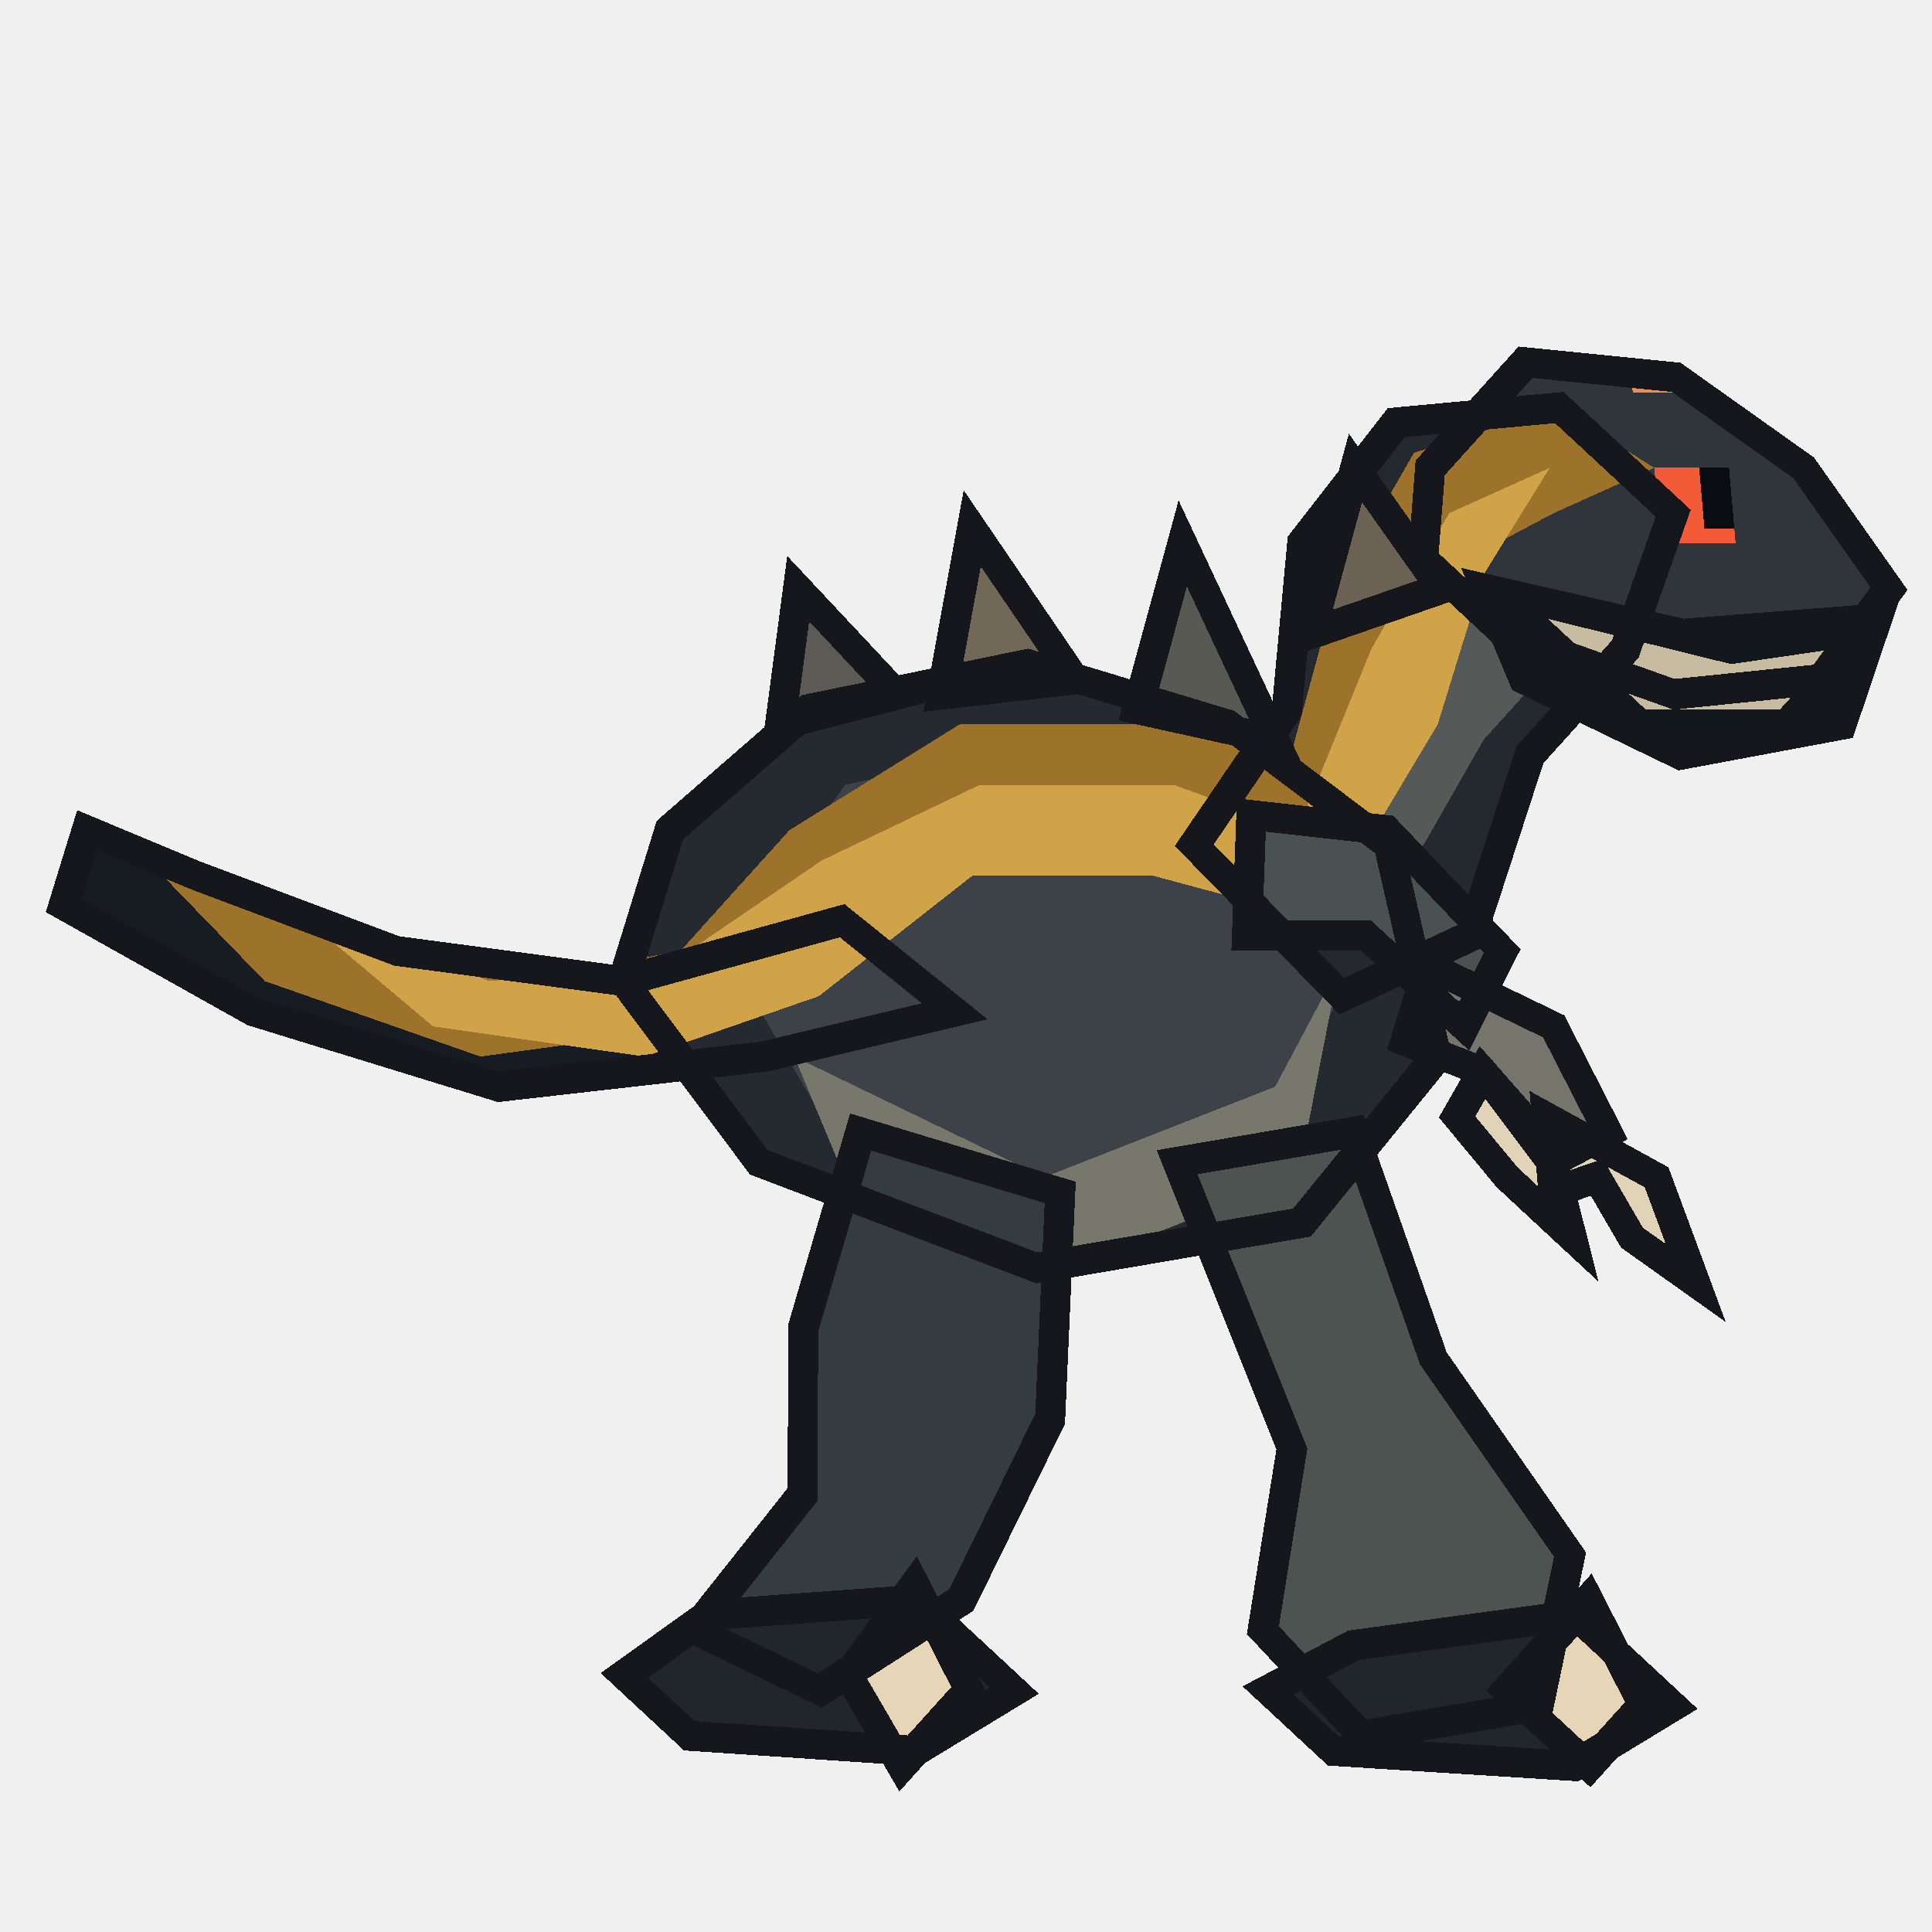
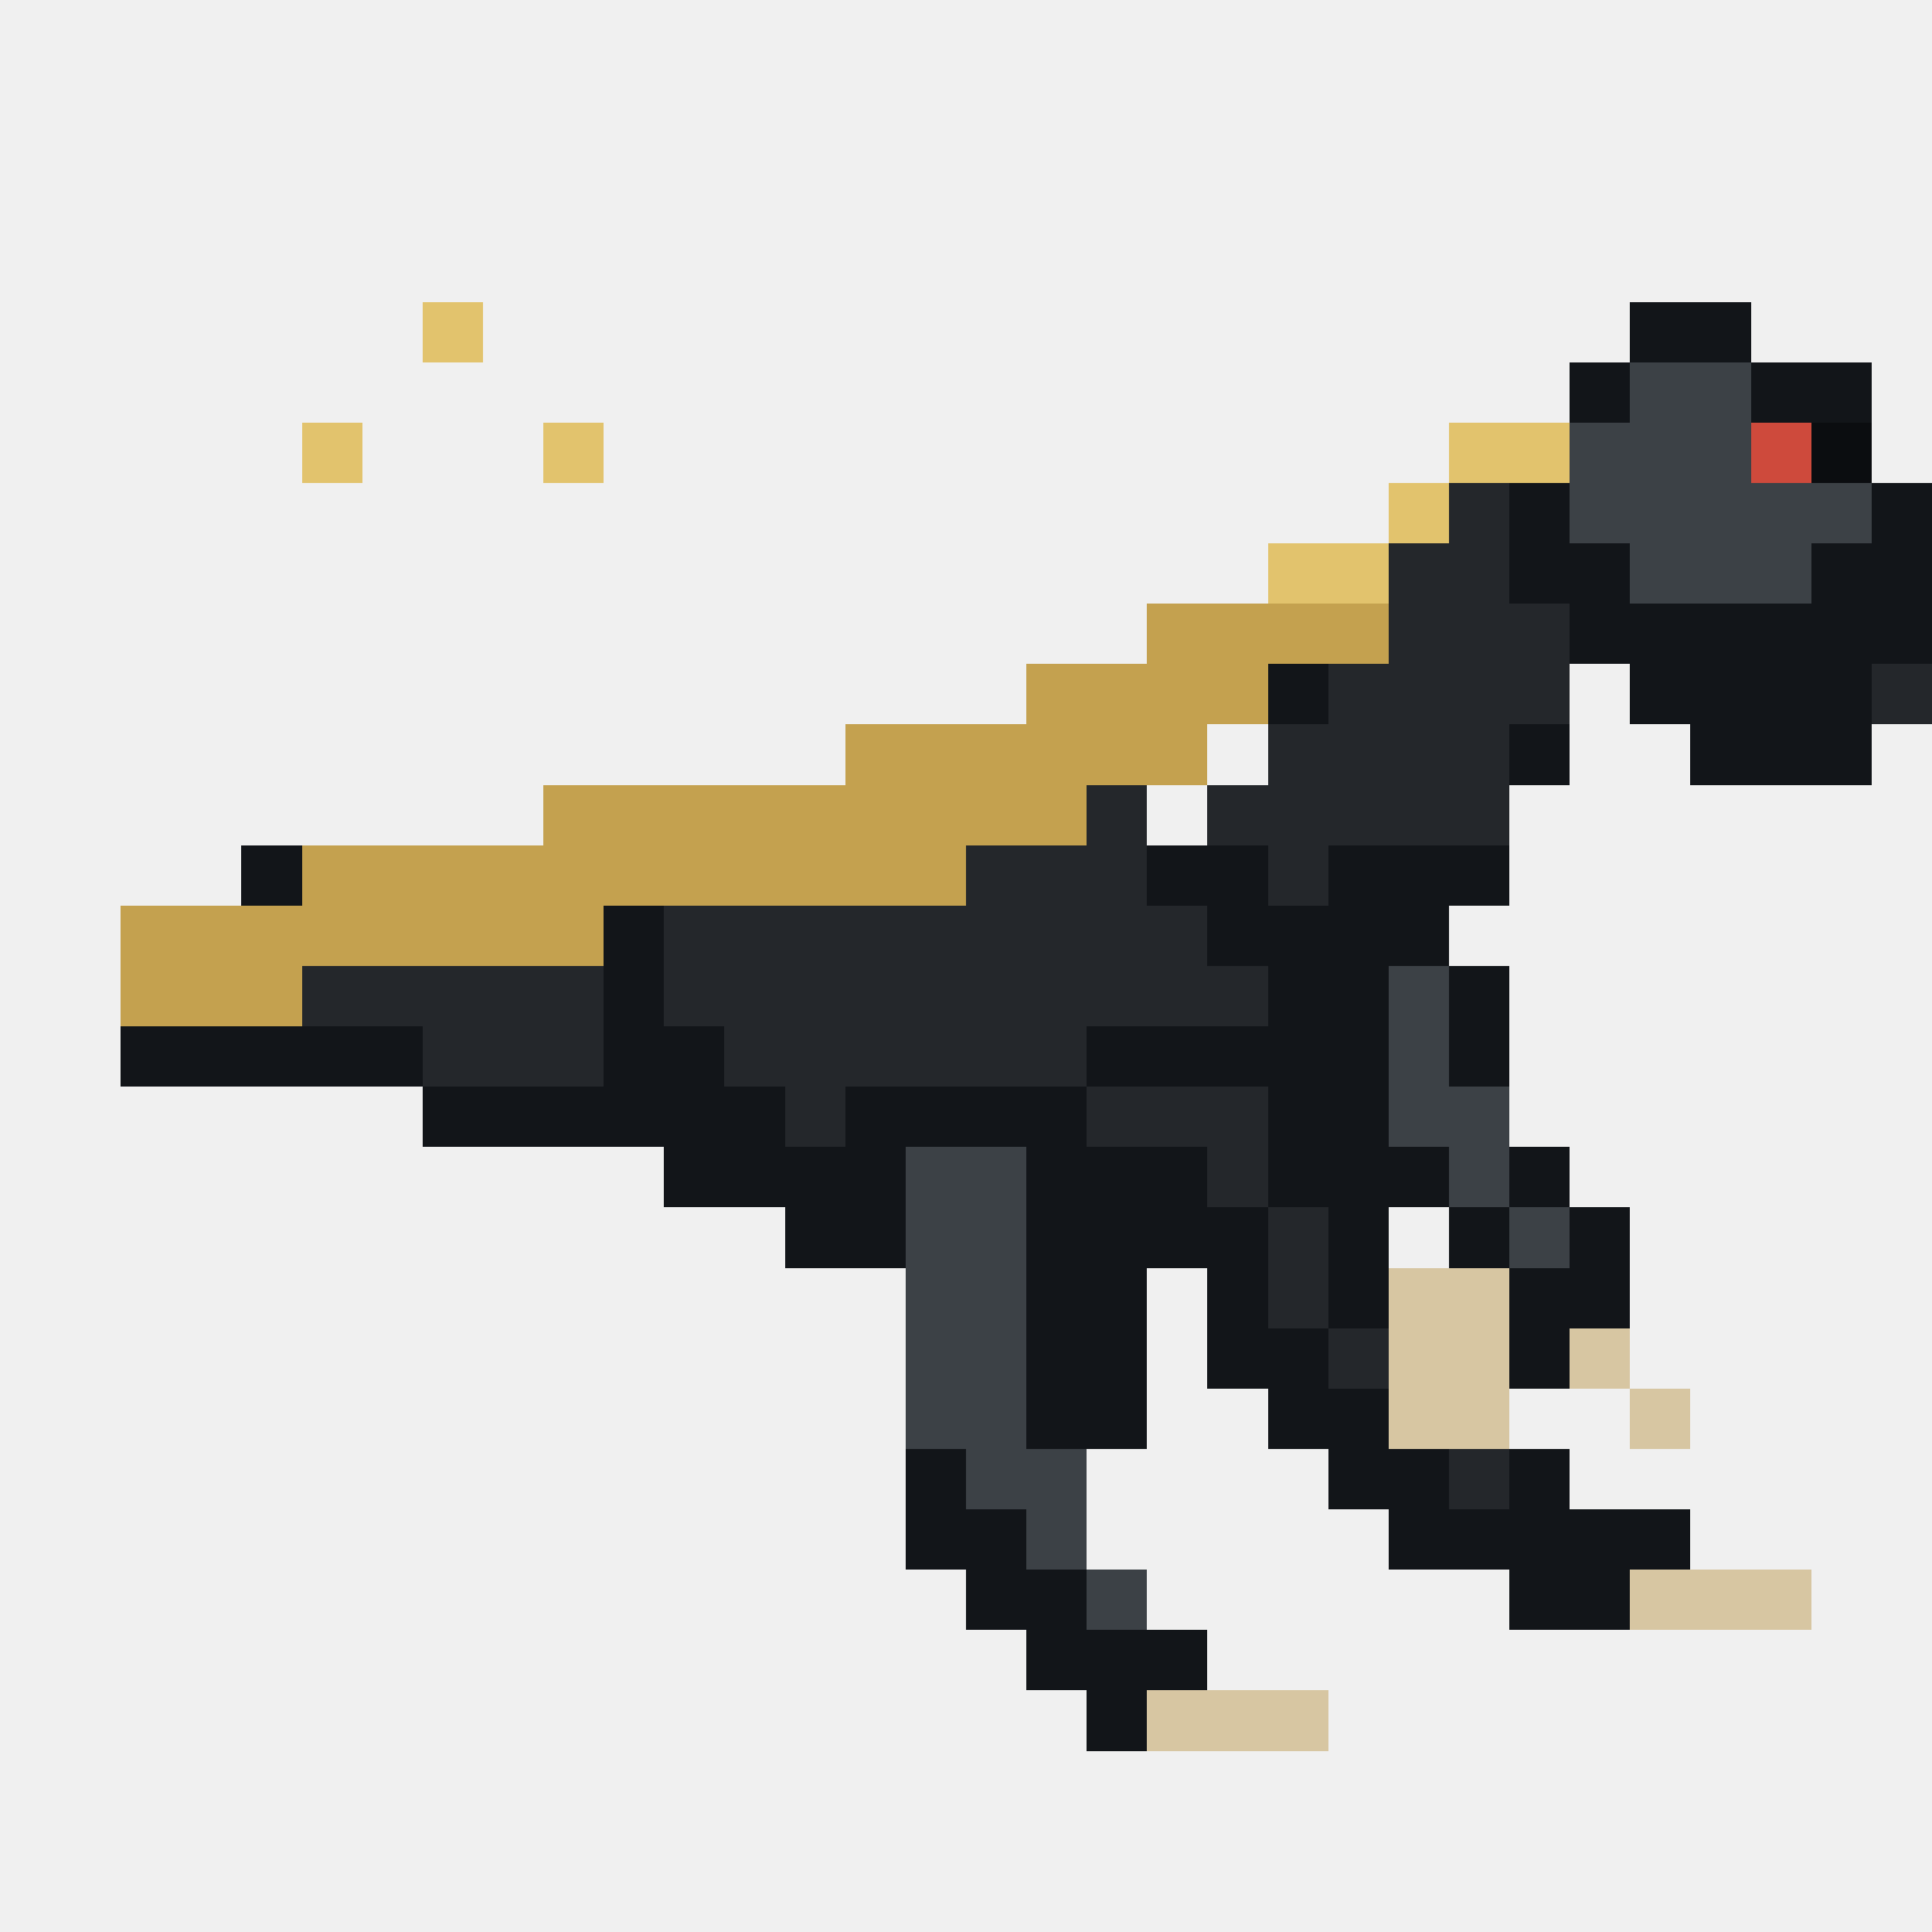
- <svg xmlns="http://www.w3.org/2000/svg" data-pose="impact" data-feet-orientation="forward" viewBox="0 0 128 128" shape-rendering="crispEdges" role="img" aria-label="Indoraptor" data-character="Indoraptor" data-species="Indoraptor hybrid" data-origin="Jurassic World Fallen Kingdom" data-anatomy="lean black bipedal theropod gold dorsal stripe elongated forelimbs sickle claws" data-ink-boundary="masked">
-   <defs>
-     <mask id="sprite-silhouette" maskUnits="userSpaceOnUse" maskContentUnits="userSpaceOnUse" x="0" y="0" width="128" height="128" style="mask-type:luminance">
-       <g fill="#ffffff" stroke="#ffffff" stroke-width="2">
-         <g transform="translate(-3 0) skewX(5) scale(.99 1)">
-           <polygon points="54,61 39,65 24,63 11,58 4,55 2,60 14,67 30,72 48,70 61,67" fill="#ffffff" stroke="#ffffff" stroke-width="2" />
-         </g>
-         <g transform="translate(-3 0) skewX(5) scale(.99 1)">
-           <polygon points="39,65 43,55 53,47 68,44 81,48 91,56 93,70 83,81 65,84 47,77" fill="#ffffff" stroke="#ffffff" stroke-width="2" />
-         </g>
-         <g transform="translate(-3 0) skewX(5) scale(.99 1)">
-           <polygon points="78,56 85,47 87,36 94,28 105,27 112,34 108,43 101,50 96,62 87,66" fill="#ffffff" stroke="#ffffff" stroke-width="2" />
-         </g>
-         <g transform="translate(-3 0) skewX(5) scale(.99 1)">
-           <polygon points="96,31 103,24 113,25 121,31 126,39 121,45 111,46 100,42 95,37" fill="#ffffff" stroke="#ffffff" stroke-width="2" />
-         </g>
-         <g transform="translate(-3 0) skewX(5) scale(.99 1)">
-           <polygon points="99,39 112,42 125,41 122,48 111,50 101,45" fill="#ffffff" stroke="#ffffff" stroke-width="2" />
-         </g>
-         <g transform="translate(-3 0) skewX(5) scale(.99 1)">
-           <polygon points="51,48 53,39 59,46" fill="#ffffff" stroke="#ffffff" stroke-width="2" />
-         </g>
-         <g transform="translate(-3 0) skewX(5) scale(.99 1)">
-           <polygon points="62,46 65,35 71,45" fill="#ffffff" stroke="#ffffff" stroke-width="2" />
-         </g>
-         <g transform="translate(-3 0) skewX(5) scale(.99 1)">
-           <polygon points="75,47 79,36 84,49" fill="#ffffff" stroke="#ffffff" stroke-width="2" />
-         </g>
-         <g transform="translate(-3 0) skewX(5) scale(.99 1)">
-           <polygon points="87,42 91,31 96,39" fill="#ffffff" stroke="#ffffff" stroke-width="2" />
-         </g>
-         <g transform="translate(-3 0) skewX(5) scale(.99 1)">
-           <polygon points="82,54 91,55 98,63 95,68 89,62 81,62" fill="#ffffff" stroke="#ffffff" stroke-width="2" />
-         </g>
-         <g transform="translate(-3 0) skewX(5) scale(.99 1)">
-           <polygon points="93,64 101,68 104,75 100,77 96,71 91,69" fill="#ffffff" stroke="#ffffff" stroke-width="2" />
-         </g>
-         <g transform="translate(-3 0) skewX(5) scale(.99 1)">
-           <polygon points="100,74 107,78 109,85 105,82 103,78 100,79" fill="#ffffff" stroke="#ffffff" stroke-width="2" />
-         </g>
-         <g transform="translate(-3 0) skewX(5) scale(.99 1)">
-           <polygon points="96,71 100,76 101,82 97,78 94,74" fill="#ffffff" stroke="#ffffff" stroke-width="2" />
-         </g>
-         <g transform="translate(-3 0) skewX(5) scale(.99 1)">
-           <polygon points="54,75 67,79 65,94 58,106 48,112 40,108 48,99 49,88" fill="#ffffff" stroke="#ffffff" stroke-width="2" />
-         </g>
-         <g transform="translate(-3 0) skewX(5) scale(.99 1)">
-           <polygon points="75,77 87,75 91,90 99,103 96,113 84,115 78,108 81,96" fill="#ffffff" stroke="#ffffff" stroke-width="2" />
-         </g>
-         <g transform="translate(-3 0) skewX(5) scale(.99 1)">
-           <polygon points="41,107 55,106 61,112 54,116 39,115 35,111" fill="#ffffff" stroke="#ffffff" stroke-width="2" />
-         </g>
-         <g transform="translate(-3 0) skewX(5) scale(.99 1)">
-           <polygon points="84,109 99,107 105,113 98,117 82,116 78,112" fill="#ffffff" stroke="#ffffff" stroke-width="2" />
-         </g>
-         <g transform="translate(-3 0) skewX(5) scale(.99 1)">
-           <polygon points="50,111 55,105 58,112 53,117" fill="#ffffff" stroke="#ffffff" stroke-width="2" />
-         </g>
-         <g transform="translate(-3 0) skewX(5) scale(.99 1)">
-           <polygon points="94,112 100,106 103,113 99,117" fill="#ffffff" stroke="#ffffff" stroke-width="2" />
-         </g>
-       </g>
-     </mask>
-   </defs>
-   <g data-ink-boundary="art" mask="url(#sprite-silhouette)">
-     <g data-pose-transform="impact" transform="translate(-3 0) skewX(5) scale(.99 1)">
-       <g stroke="#15171d" stroke-width="2" stroke-linejoin="miter">
-         <defs>
-           <mask id="dino-ink-mask-1" maskUnits="userSpaceOnUse" x="0" y="0" width="128" height="128" style="mask-type:luminance">
-             <g fill="#ffffff" stroke="none">
-               <polygon points="39,65 43,55 53,47 68,44 81,48 91,56 93,70 83,81 65,84 47,77" fill="#ffffff" stroke="none" />
-             </g>
-             <polygon points="39,65 43,55 53,47 68,44 81,48 91,56 93,70 83,81 65,84 47,77" fill="none" stroke="#000000" stroke-width="2" stroke-linejoin="miter" />
-           </mask>
-           <mask id="dino-ink-mask-2" maskUnits="userSpaceOnUse" x="0" y="0" width="128" height="128" style="mask-type:luminance">
-             <g fill="#ffffff" stroke="none">
-               <polygon points="54,61 39,65 24,63 11,58 4,55 2,60 14,67 30,72 48,70 61,67" fill="#ffffff" stroke="none" />
-               <polygon points="39,65 43,55 53,47 68,44 81,48 91,56 93,70 83,81 65,84 47,77" fill="#ffffff" stroke="none" />
-               <polygon points="78,56 85,47 87,36 94,28 105,27 112,34 108,43 101,50 96,62 87,66" fill="#ffffff" stroke="none" />
-               <polygon points="96,31 103,24 113,25 121,31 126,39 121,45 111,46 100,42 95,37" fill="#ffffff" stroke="none" />
-               <polygon points="99,39 112,42 125,41 122,48 111,50 101,45" fill="#ffffff" stroke="none" />
-               <polygon points="51,48 53,39 59,46" fill="#ffffff" stroke="none" />
-               <polygon points="62,46 65,35 71,45" fill="#ffffff" stroke="none" />
-               <polygon points="75,47 79,36 84,49" fill="#ffffff" stroke="none" />
-               <polygon points="87,42 91,31 96,39" fill="#ffffff" stroke="none" />
-               <polygon points="82,54 91,55 98,63 95,68 89,62 81,62" fill="#ffffff" stroke="none" />
-               <polygon points="93,64 101,68 104,75 100,77 96,71 91,69" fill="#ffffff" stroke="none" />
-               <polygon points="100,74 107,78 109,85 105,82 103,78 100,79" fill="#ffffff" stroke="none" />
-               <polygon points="96,71 100,76 101,82 97,78 94,74" fill="#ffffff" stroke="none" />
-               <polygon points="54,75 67,79 65,94 58,106 48,112 40,108 48,99 49,88" fill="#ffffff" stroke="none" />
-               <polygon points="75,77 87,75 91,90 99,103 96,113 84,115 78,108 81,96" fill="#ffffff" stroke="none" />
-               <polygon points="41,107 55,106 61,112 54,116 39,115 35,111" fill="#ffffff" stroke="none" />
-               <polygon points="84,109 99,107 105,113 98,117 82,116 78,112" fill="#ffffff" stroke="none" />
-               <polygon points="50,111 55,105 58,112 53,117" fill="#ffffff" stroke="none" />
-               <polygon points="94,112 100,106 103,113 99,117" fill="#ffffff" stroke="none" />
-             </g>
-             <polygon points="54,61 39,65 24,63 11,58 4,55 2,60 14,67 30,72 48,70 61,67" fill="none" stroke="#000000" stroke-width="2" stroke-linejoin="miter" />
-             <polygon points="39,65 43,55 53,47 68,44 81,48 91,56 93,70 83,81 65,84 47,77" fill="none" stroke="#000000" stroke-width="2" stroke-linejoin="miter" />
-             <polygon points="78,56 85,47 87,36 94,28 105,27 112,34 108,43 101,50 96,62 87,66" fill="none" stroke="#000000" stroke-width="2" stroke-linejoin="miter" />
-             <polygon points="96,31 103,24 113,25 121,31 126,39 121,45 111,46 100,42 95,37" fill="none" stroke="#000000" stroke-width="2" stroke-linejoin="miter" />
-             <polygon points="99,39 112,42 125,41 122,48 111,50 101,45" fill="none" stroke="#000000" stroke-width="2" stroke-linejoin="miter" />
-             <polygon points="51,48 53,39 59,46" fill="none" stroke="#000000" stroke-width="2" stroke-linejoin="miter" />
-             <polygon points="62,46 65,35 71,45" fill="none" stroke="#000000" stroke-width="2" stroke-linejoin="miter" />
-             <polygon points="75,47 79,36 84,49" fill="none" stroke="#000000" stroke-width="2" stroke-linejoin="miter" />
-             <polygon points="87,42 91,31 96,39" fill="none" stroke="#000000" stroke-width="2" stroke-linejoin="miter" />
-             <polygon points="82,54 91,55 98,63 95,68 89,62 81,62" fill="none" stroke="#000000" stroke-width="2" stroke-linejoin="miter" />
-             <polygon points="93,64 101,68 104,75 100,77 96,71 91,69" fill="none" stroke="#000000" stroke-width="2" stroke-linejoin="miter" />
-             <polygon points="100,74 107,78 109,85 105,82 103,78 100,79" fill="none" stroke="#000000" stroke-width="2" stroke-linejoin="miter" />
-             <polygon points="96,71 100,76 101,82 97,78 94,74" fill="none" stroke="#000000" stroke-width="2" stroke-linejoin="miter" />
-             <polygon points="54,75 67,79 65,94 58,106 48,112 40,108 48,99 49,88" fill="none" stroke="#000000" stroke-width="2" stroke-linejoin="miter" />
-             <polygon points="75,77 87,75 91,90 99,103 96,113 84,115 78,108 81,96" fill="none" stroke="#000000" stroke-width="2" stroke-linejoin="miter" />
-             <polygon points="41,107 55,106 61,112 54,116 39,115 35,111" fill="none" stroke="#000000" stroke-width="2" stroke-linejoin="miter" />
-             <polygon points="84,109 99,107 105,113 98,117 82,116 78,112" fill="none" stroke="#000000" stroke-width="2" stroke-linejoin="miter" />
-             <polygon points="50,111 55,105 58,112 53,117" fill="none" stroke="#000000" stroke-width="2" stroke-linejoin="miter" />
-             <polygon points="94,112 100,106 103,113 99,117" fill="none" stroke="#000000" stroke-width="2" stroke-linejoin="miter" />
-           </mask>
-           <mask id="dino-ink-mask-3" maskUnits="userSpaceOnUse" x="0" y="0" width="128" height="128" style="mask-type:luminance">
-             <g fill="#ffffff" stroke="none">
-               <polygon points="78,56 85,47 87,36 94,28 105,27 112,34 108,43 101,50 96,62 87,66" fill="#ffffff" stroke="none" />
-             </g>
-             <polygon points="78,56 85,47 87,36 94,28 105,27 112,34 108,43 101,50 96,62 87,66" fill="none" stroke="#000000" stroke-width="2" stroke-linejoin="miter" />
-           </mask>
-           <mask id="dino-ink-mask-4" maskUnits="userSpaceOnUse" x="0" y="0" width="128" height="128" style="mask-type:luminance">
-             <g fill="#ffffff" stroke="none">
-               <polygon points="99,39 112,42 125,41 122,48 111,50 101,45" fill="#ffffff" stroke="none" />
-             </g>
-             <polygon points="99,39 112,42 125,41 122,48 111,50 101,45" fill="none" stroke="#000000" stroke-width="2" stroke-linejoin="miter" />
-           </mask>
-           <mask id="dino-ink-mask-5" maskUnits="userSpaceOnUse" x="0" y="0" width="128" height="128" style="mask-type:luminance">
-             <g fill="#ffffff" stroke="none">
-               <polygon points="96,31 103,24 113,25 121,31 126,39 121,45 111,46 100,42 95,37" fill="#ffffff" stroke="none" />
-             </g>
-             <polygon points="96,31 103,24 113,25 121,31 126,39 121,45 111,46 100,42 95,37" fill="none" stroke="#000000" stroke-width="2" stroke-linejoin="miter" />
-           </mask>
-         </defs>
-         <polygon points="54,61 39,65 24,63 11,58 4,55 2,60 14,67 30,72 48,70 61,67" fill="#171b22" />
-         <polygon points="39,65 43,55 53,47 68,44 81,48 91,56 93,70 83,81 65,84 47,77" fill="#252a31" />
-         <polygon points="46,63 55,52 69,49 83,54 88,64 81,76 65,78 51,73" fill="#3d4248" stroke="none" mask="url(#dino-ink-mask-1)" />
-         <polygon points="50,70 66,78 82,72 87,64 83,78 67,84 53,79" fill="#77776c" stroke="none" mask="url(#dino-ink-mask-2)" />
-         <polygon points="78,56 85,47 87,36 94,28 105,27 112,34 108,43 101,50 96,62 87,66" fill="#242930" />
-         <polygon points="87,49 91,38 99,31 107,33 105,42 98,49 92,58" fill="#555a59" stroke="none" mask="url(#dino-ink-mask-3)" />
-         <polygon points="96,31 103,24 113,25 121,31 126,39 121,45 111,46 100,42 95,37" fill="#30343b" />
-         <polygon points="99,39 112,42 125,41 122,48 111,50 101,45" fill="#13181d" />
-         <polygon points="103,41 115,44 122,43 118,47 109,47" fill="#c7bba1" stroke="none" mask="url(#dino-ink-mask-4)" />
-         <polygon points="7,56 19,61 32,65 43,63 51,55 63,48 77,48 85,50 89,39 95,30 105,27 111,31 104,34 98,37 93,48 86,57 75,54 63,54 53,62 44,68 29,70 15,65" fill="#9d722b" stroke="none" mask="url(#dino-ink-mask-2)" />
-         <polygon points="16,59 30,65 42,64 53,57 64,52 77,52 85,55 91,43 97,34 104,31 99,38 95,48 86,61 75,58 63,58 52,66 40,70 26,68" fill="#d1a348" stroke="none" mask="url(#dino-ink-mask-2)" />
-         <polygon points="51,48 53,39 59,46" fill="#5c5a55" />
-         <polygon points="62,46 65,35 71,45" fill="#726858" />
-         <polygon points="75,47 79,36 84,49" fill="#595953" />
-         <polygon points="87,42 91,31 96,39" fill="#6c6253" />
-         <polygon points="82,54 91,55 98,63 95,68 89,62 81,62" fill="#4a5153" />
-         <polygon points="93,64 101,68 104,75 100,77 96,71 91,69" fill="#75756b" />
-         <polygon points="100,74 107,78 109,85 105,82 103,78 100,79" fill="#e0d3b8" />
-         <polygon points="96,71 100,76 101,82 97,78 94,74" fill="#e0d3b8" />
-         <rect x="111" y="31" width="5" height="5" fill="#f25b38" stroke="none" mask="url(#dino-ink-mask-5)" />
-         <rect x="114" y="31" width="2" height="4" fill="#090d12" stroke="none" mask="url(#dino-ink-mask-5)" />
-       </g>
-       <g data-foot-facing="forward" stroke="#15171d" stroke-width="2" stroke-linejoin="miter">
-         <polygon points="54,75 67,79 65,94 58,106 48,112 40,108 48,99 49,88" fill="#353c40" />
-         <polygon points="75,77 87,75 91,90 99,103 96,113 84,115 78,108 81,96" fill="#4c5351" />
-         <polygon points="41,107 55,106 61,112 54,116 39,115 35,111" fill="#20262c" />
-         <polygon points="84,109 99,107 105,113 98,117 82,116 78,112" fill="#20262c" />
-         <polygon points="50,111 55,105 58,112 53,117" fill="#e7d5b8" />
-         <polygon points="94,112 100,106 103,113 99,117" fill="#e7d5b8" />
-       </g>
-       <g data-motion-accent="impact" shape-rendering="crispEdges">
-         <path d="M4 28h10v4H4zM14 20h4v10h-4zM110 22h10v4h-10z" fill="#ed8e55" />
-       </g>
-     </g>
-   </g>
-   <g data-ink-layer="final">
-     <g transform="translate(-3 0) skewX(5) scale(.99 1)">
-       <polygon points="54,61 39,65 24,63 11,58 4,55 2,60 14,67 30,72 48,70 61,67" fill="none" stroke="#15171d" stroke-width="2" stroke-linejoin="miter" />
-     </g>
-     <g transform="translate(-3 0) skewX(5) scale(.99 1)">
-       <polygon points="39,65 43,55 53,47 68,44 81,48 91,56 93,70 83,81 65,84 47,77" fill="none" stroke="#15171d" stroke-width="2" stroke-linejoin="miter" />
-     </g>
-     <g transform="translate(-3 0) skewX(5) scale(.99 1)">
-       <polygon points="78,56 85,47 87,36 94,28 105,27 112,34 108,43 101,50 96,62 87,66" fill="none" stroke="#15171d" stroke-width="2" stroke-linejoin="miter" />
-     </g>
-     <g transform="translate(-3 0) skewX(5) scale(.99 1)">
-       <polygon points="96,31 103,24 113,25 121,31 126,39 121,45 111,46 100,42 95,37" fill="none" stroke="#15171d" stroke-width="2" stroke-linejoin="miter" />
-     </g>
-     <g transform="translate(-3 0) skewX(5) scale(.99 1)">
-       <polygon points="99,39 112,42 125,41 122,48 111,50 101,45" fill="none" stroke="#15171d" stroke-width="2" stroke-linejoin="miter" />
-     </g>
-     <g transform="translate(-3 0) skewX(5) scale(.99 1)">
-       <polygon points="51,48 53,39 59,46" fill="none" stroke="#15171d" stroke-width="2" stroke-linejoin="miter" />
-     </g>
-     <g transform="translate(-3 0) skewX(5) scale(.99 1)">
-       <polygon points="62,46 65,35 71,45" fill="none" stroke="#15171d" stroke-width="2" stroke-linejoin="miter" />
-     </g>
-     <g transform="translate(-3 0) skewX(5) scale(.99 1)">
-       <polygon points="75,47 79,36 84,49" fill="none" stroke="#15171d" stroke-width="2" stroke-linejoin="miter" />
-     </g>
-     <g transform="translate(-3 0) skewX(5) scale(.99 1)">
-       <polygon points="87,42 91,31 96,39" fill="none" stroke="#15171d" stroke-width="2" stroke-linejoin="miter" />
-     </g>
-     <g transform="translate(-3 0) skewX(5) scale(.99 1)">
-       <polygon points="82,54 91,55 98,63 95,68 89,62 81,62" fill="none" stroke="#15171d" stroke-width="2" stroke-linejoin="miter" />
-     </g>
-     <g transform="translate(-3 0) skewX(5) scale(.99 1)">
-       <polygon points="93,64 101,68 104,75 100,77 96,71 91,69" fill="none" stroke="#15171d" stroke-width="2" stroke-linejoin="miter" />
-     </g>
-     <g transform="translate(-3 0) skewX(5) scale(.99 1)">
-       <polygon points="100,74 107,78 109,85 105,82 103,78 100,79" fill="none" stroke="#15171d" stroke-width="2" stroke-linejoin="miter" />
-     </g>
-     <g transform="translate(-3 0) skewX(5) scale(.99 1)">
-       <polygon points="96,71 100,76 101,82 97,78 94,74" fill="none" stroke="#15171d" stroke-width="2" stroke-linejoin="miter" />
-     </g>
-     <g transform="translate(-3 0) skewX(5) scale(.99 1)">
-       <polygon points="54,75 67,79 65,94 58,106 48,112 40,108 48,99 49,88" fill="none" stroke="#15171d" stroke-width="2" stroke-linejoin="miter" />
-     </g>
-     <g transform="translate(-3 0) skewX(5) scale(.99 1)">
-       <polygon points="75,77 87,75 91,90 99,103 96,113 84,115 78,108 81,96" fill="none" stroke="#15171d" stroke-width="2" stroke-linejoin="miter" />
-     </g>
-     <g transform="translate(-3 0) skewX(5) scale(.99 1)">
-       <polygon points="41,107 55,106 61,112 54,116 39,115 35,111" fill="none" stroke="#15171d" stroke-width="2" stroke-linejoin="miter" />
-     </g>
-     <g transform="translate(-3 0) skewX(5) scale(.99 1)">
-       <polygon points="84,109 99,107 105,113 98,117 82,116 78,112" fill="none" stroke="#15171d" stroke-width="2" stroke-linejoin="miter" />
-     </g>
-     <g transform="translate(-3 0) skewX(5) scale(.99 1)">
-       <polygon points="50,111 55,105 58,112 53,117" fill="none" stroke="#15171d" stroke-width="2" stroke-linejoin="miter" />
-     </g>
-     <g transform="translate(-3 0) skewX(5) scale(.99 1)">
-       <polygon points="94,112 100,106 103,113 99,117" fill="none" stroke="#15171d" stroke-width="2" stroke-linejoin="miter" />
-     </g>
-   </g>
+ <svg xmlns="http://www.w3.org/2000/svg" viewBox="0 0 128 128" shape-rendering="crispEdges" role="img" aria-label="Indoraptor" data-character="Indoraptor" data-species="Indoraptor hybrid" data-origin="Jurassic World Fallen Kingdom" data-anatomy="lean black bipedal theropod gold dorsal stripe elongated forelimbs sickle claws" data-render-style="pixel-art" data-pixel-grid="4px" data-pose="impact" data-motion-accent="impact">
+   <rect x="28" y="20" width="4" height="4" fill="#e2c36d" />
+   <rect x="108" y="20" width="4" height="4" fill="#121519" />
+   <rect x="112" y="20" width="4" height="4" fill="#121519" />
+   <rect x="104" y="24" width="4" height="4" fill="#121519" />
+   <rect x="108" y="24" width="4" height="4" fill="#3c4146" />
+   <rect x="112" y="24" width="4" height="4" fill="#3c4146" />
+   <rect x="116" y="24" width="4" height="4" fill="#121519" />
+   <rect x="120" y="24" width="4" height="4" fill="#121519" />
+   <rect x="20" y="28" width="4" height="4" fill="#e2c36d" />
+   <rect x="36" y="28" width="4" height="4" fill="#e2c36d" />
+   <rect x="96" y="28" width="4" height="4" fill="#e2c36d" />
+   <rect x="100" y="28" width="4" height="4" fill="#e2c36d" />
+   <rect x="104" y="28" width="4" height="4" fill="#3c4146" />
+   <rect x="108" y="28" width="4" height="4" fill="#3c4146" />
+   <rect x="112" y="28" width="4" height="4" fill="#3c4146" />
+   <rect x="116" y="28" width="4" height="4" fill="#ce4a3c" />
+   <rect x="120" y="28" width="4" height="4" fill="#0b0d10" />
+   <rect x="92" y="32" width="4" height="4" fill="#e2c36d" />
+   <rect x="96" y="32" width="4" height="4" fill="#24272b" />
+   <rect x="100" y="32" width="4" height="4" fill="#121519" />
+   <rect x="104" y="32" width="4" height="4" fill="#3c4146" />
+   <rect x="108" y="32" width="4" height="4" fill="#3c4146" />
+   <rect x="112" y="32" width="4" height="4" fill="#3c4146" />
+   <rect x="116" y="32" width="4" height="4" fill="#3c4146" />
+   <rect x="120" y="32" width="4" height="4" fill="#3c4146" />
+   <rect x="124" y="32" width="4" height="4" fill="#121519" />
+   <rect x="84" y="36" width="4" height="4" fill="#e2c36d" />
+   <rect x="88" y="36" width="4" height="4" fill="#e2c36d" />
+   <rect x="92" y="36" width="4" height="4" fill="#24272b" />
+   <rect x="96" y="36" width="4" height="4" fill="#24272b" />
+   <rect x="100" y="36" width="4" height="4" fill="#121519" />
+   <rect x="104" y="36" width="4" height="4" fill="#121519" />
+   <rect x="108" y="36" width="4" height="4" fill="#3c4146" />
+   <rect x="112" y="36" width="4" height="4" fill="#3c4146" />
+   <rect x="116" y="36" width="4" height="4" fill="#3c4146" />
+   <rect x="120" y="36" width="4" height="4" fill="#121519" />
+   <rect x="124" y="36" width="4" height="4" fill="#121519" />
+   <rect x="76" y="40" width="4" height="4" fill="#c4a14f" />
+   <rect x="80" y="40" width="4" height="4" fill="#c4a14f" />
+   <rect x="84" y="40" width="4" height="4" fill="#c4a14f" />
+   <rect x="88" y="40" width="4" height="4" fill="#c4a14f" />
+   <rect x="92" y="40" width="4" height="4" fill="#24272b" />
+   <rect x="96" y="40" width="4" height="4" fill="#24272b" />
+   <rect x="100" y="40" width="4" height="4" fill="#24272b" />
+   <rect x="104" y="40" width="4" height="4" fill="#121519" />
+   <rect x="108" y="40" width="4" height="4" fill="#121519" />
+   <rect x="112" y="40" width="4" height="4" fill="#121519" />
+   <rect x="116" y="40" width="4" height="4" fill="#121519" />
+   <rect x="120" y="40" width="4" height="4" fill="#121519" />
+   <rect x="124" y="40" width="4" height="4" fill="#121519" />
+   <rect x="68" y="44" width="4" height="4" fill="#c4a14f" />
+   <rect x="72" y="44" width="4" height="4" fill="#c4a14f" />
+   <rect x="76" y="44" width="4" height="4" fill="#c4a14f" />
+   <rect x="80" y="44" width="4" height="4" fill="#c4a14f" />
+   <rect x="84" y="44" width="4" height="4" fill="#121519" />
+   <rect x="88" y="44" width="4" height="4" fill="#24272b" />
+   <rect x="92" y="44" width="4" height="4" fill="#24272b" />
+   <rect x="96" y="44" width="4" height="4" fill="#24272b" />
+   <rect x="100" y="44" width="4" height="4" fill="#24272b" />
+   <rect x="108" y="44" width="4" height="4" fill="#121519" />
+   <rect x="112" y="44" width="4" height="4" fill="#121519" />
+   <rect x="116" y="44" width="4" height="4" fill="#121519" />
+   <rect x="120" y="44" width="4" height="4" fill="#121519" />
+   <rect x="124" y="44" width="4" height="4" fill="#24272b" />
+   <rect x="56" y="48" width="4" height="4" fill="#c4a14f" />
+   <rect x="60" y="48" width="4" height="4" fill="#c4a14f" />
+   <rect x="64" y="48" width="4" height="4" fill="#c4a14f" />
+   <rect x="68" y="48" width="4" height="4" fill="#c4a14f" />
+   <rect x="72" y="48" width="4" height="4" fill="#c4a14f" />
+   <rect x="76" y="48" width="4" height="4" fill="#c4a14f" />
+   <rect x="84" y="48" width="4" height="4" fill="#24272b" />
+   <rect x="88" y="48" width="4" height="4" fill="#24272b" />
+   <rect x="92" y="48" width="4" height="4" fill="#24272b" />
+   <rect x="96" y="48" width="4" height="4" fill="#24272b" />
+   <rect x="100" y="48" width="4" height="4" fill="#121519" />
+   <rect x="112" y="48" width="4" height="4" fill="#121519" />
+   <rect x="116" y="48" width="4" height="4" fill="#121519" />
+   <rect x="120" y="48" width="4" height="4" fill="#121519" />
+   <rect x="36" y="52" width="4" height="4" fill="#c4a14f" />
+   <rect x="40" y="52" width="4" height="4" fill="#c4a14f" />
+   <rect x="44" y="52" width="4" height="4" fill="#c4a14f" />
+   <rect x="48" y="52" width="4" height="4" fill="#c4a14f" />
+   <rect x="52" y="52" width="4" height="4" fill="#c4a14f" />
+   <rect x="56" y="52" width="4" height="4" fill="#c4a14f" />
+   <rect x="60" y="52" width="4" height="4" fill="#c4a14f" />
+   <rect x="64" y="52" width="4" height="4" fill="#c4a14f" />
+   <rect x="68" y="52" width="4" height="4" fill="#c4a14f" />
+   <rect x="72" y="52" width="4" height="4" fill="#24272b" />
+   <rect x="80" y="52" width="4" height="4" fill="#24272b" />
+   <rect x="84" y="52" width="4" height="4" fill="#24272b" />
+   <rect x="88" y="52" width="4" height="4" fill="#24272b" />
+   <rect x="92" y="52" width="4" height="4" fill="#24272b" />
+   <rect x="96" y="52" width="4" height="4" fill="#24272b" />
+   <rect x="16" y="56" width="4" height="4" fill="#121519" />
+   <rect x="20" y="56" width="4" height="4" fill="#c4a14f" />
+   <rect x="24" y="56" width="4" height="4" fill="#c4a14f" />
+   <rect x="28" y="56" width="4" height="4" fill="#c4a14f" />
+   <rect x="32" y="56" width="4" height="4" fill="#c4a14f" />
+   <rect x="36" y="56" width="4" height="4" fill="#c4a14f" />
+   <rect x="40" y="56" width="4" height="4" fill="#c4a14f" />
+   <rect x="44" y="56" width="4" height="4" fill="#c4a14f" />
+   <rect x="48" y="56" width="4" height="4" fill="#c4a14f" />
+   <rect x="52" y="56" width="4" height="4" fill="#c4a14f" />
+   <rect x="56" y="56" width="4" height="4" fill="#c4a14f" />
+   <rect x="60" y="56" width="4" height="4" fill="#c4a14f" />
+   <rect x="64" y="56" width="4" height="4" fill="#24272b" />
+   <rect x="68" y="56" width="4" height="4" fill="#24272b" />
+   <rect x="72" y="56" width="4" height="4" fill="#24272b" />
+   <rect x="76" y="56" width="4" height="4" fill="#121519" />
+   <rect x="80" y="56" width="4" height="4" fill="#121519" />
+   <rect x="84" y="56" width="4" height="4" fill="#24272b" />
+   <rect x="88" y="56" width="4" height="4" fill="#121519" />
+   <rect x="92" y="56" width="4" height="4" fill="#121519" />
+   <rect x="96" y="56" width="4" height="4" fill="#121519" />
+   <rect x="8" y="60" width="4" height="4" fill="#c4a14f" />
+   <rect x="12" y="60" width="4" height="4" fill="#c4a14f" />
+   <rect x="16" y="60" width="4" height="4" fill="#c4a14f" />
+   <rect x="20" y="60" width="4" height="4" fill="#c4a14f" />
+   <rect x="24" y="60" width="4" height="4" fill="#c4a14f" />
+   <rect x="28" y="60" width="4" height="4" fill="#c4a14f" />
+   <rect x="32" y="60" width="4" height="4" fill="#c4a14f" />
+   <rect x="36" y="60" width="4" height="4" fill="#c4a14f" />
+   <rect x="40" y="60" width="4" height="4" fill="#121519" />
+   <rect x="44" y="60" width="4" height="4" fill="#24272b" />
+   <rect x="48" y="60" width="4" height="4" fill="#24272b" />
+   <rect x="52" y="60" width="4" height="4" fill="#24272b" />
+   <rect x="56" y="60" width="4" height="4" fill="#24272b" />
+   <rect x="60" y="60" width="4" height="4" fill="#24272b" />
+   <rect x="64" y="60" width="4" height="4" fill="#24272b" />
+   <rect x="68" y="60" width="4" height="4" fill="#24272b" />
+   <rect x="72" y="60" width="4" height="4" fill="#24272b" />
+   <rect x="76" y="60" width="4" height="4" fill="#24272b" />
+   <rect x="80" y="60" width="4" height="4" fill="#121519" />
+   <rect x="84" y="60" width="4" height="4" fill="#121519" />
+   <rect x="88" y="60" width="4" height="4" fill="#121519" />
+   <rect x="92" y="60" width="4" height="4" fill="#121519" />
+   <rect x="8" y="64" width="4" height="4" fill="#c4a14f" />
+   <rect x="12" y="64" width="4" height="4" fill="#c4a14f" />
+   <rect x="16" y="64" width="4" height="4" fill="#c4a14f" />
+   <rect x="20" y="64" width="4" height="4" fill="#24272b" />
+   <rect x="24" y="64" width="4" height="4" fill="#24272b" />
+   <rect x="28" y="64" width="4" height="4" fill="#24272b" />
+   <rect x="32" y="64" width="4" height="4" fill="#24272b" />
+   <rect x="36" y="64" width="4" height="4" fill="#24272b" />
+   <rect x="40" y="64" width="4" height="4" fill="#121519" />
+   <rect x="44" y="64" width="4" height="4" fill="#24272b" />
+   <rect x="48" y="64" width="4" height="4" fill="#24272b" />
+   <rect x="52" y="64" width="4" height="4" fill="#24272b" />
+   <rect x="56" y="64" width="4" height="4" fill="#24272b" />
+   <rect x="60" y="64" width="4" height="4" fill="#24272b" />
+   <rect x="64" y="64" width="4" height="4" fill="#24272b" />
+   <rect x="68" y="64" width="4" height="4" fill="#24272b" />
+   <rect x="72" y="64" width="4" height="4" fill="#24272b" />
+   <rect x="76" y="64" width="4" height="4" fill="#24272b" />
+   <rect x="80" y="64" width="4" height="4" fill="#24272b" />
+   <rect x="84" y="64" width="4" height="4" fill="#121519" />
+   <rect x="88" y="64" width="4" height="4" fill="#121519" />
+   <rect x="92" y="64" width="4" height="4" fill="#3c4146" />
+   <rect x="96" y="64" width="4" height="4" fill="#121519" />
+   <rect x="8" y="68" width="4" height="4" fill="#121519" />
+   <rect x="12" y="68" width="4" height="4" fill="#121519" />
+   <rect x="16" y="68" width="4" height="4" fill="#121519" />
+   <rect x="20" y="68" width="4" height="4" fill="#121519" />
+   <rect x="24" y="68" width="4" height="4" fill="#121519" />
+   <rect x="28" y="68" width="4" height="4" fill="#24272b" />
+   <rect x="32" y="68" width="4" height="4" fill="#24272b" />
+   <rect x="36" y="68" width="4" height="4" fill="#24272b" />
+   <rect x="40" y="68" width="4" height="4" fill="#121519" />
+   <rect x="44" y="68" width="4" height="4" fill="#121519" />
+   <rect x="48" y="68" width="4" height="4" fill="#24272b" />
+   <rect x="52" y="68" width="4" height="4" fill="#24272b" />
+   <rect x="56" y="68" width="4" height="4" fill="#24272b" />
+   <rect x="60" y="68" width="4" height="4" fill="#24272b" />
+   <rect x="64" y="68" width="4" height="4" fill="#24272b" />
+   <rect x="68" y="68" width="4" height="4" fill="#24272b" />
+   <rect x="72" y="68" width="4" height="4" fill="#121519" />
+   <rect x="76" y="68" width="4" height="4" fill="#121519" />
+   <rect x="80" y="68" width="4" height="4" fill="#121519" />
+   <rect x="84" y="68" width="4" height="4" fill="#121519" />
+   <rect x="88" y="68" width="4" height="4" fill="#121519" />
+   <rect x="92" y="68" width="4" height="4" fill="#3c4146" />
+   <rect x="96" y="68" width="4" height="4" fill="#121519" />
+   <rect x="28" y="72" width="4" height="4" fill="#121519" />
+   <rect x="32" y="72" width="4" height="4" fill="#121519" />
+   <rect x="36" y="72" width="4" height="4" fill="#121519" />
+   <rect x="40" y="72" width="4" height="4" fill="#121519" />
+   <rect x="44" y="72" width="4" height="4" fill="#121519" />
+   <rect x="48" y="72" width="4" height="4" fill="#121519" />
+   <rect x="52" y="72" width="4" height="4" fill="#24272b" />
+   <rect x="56" y="72" width="4" height="4" fill="#121519" />
+   <rect x="60" y="72" width="4" height="4" fill="#121519" />
+   <rect x="64" y="72" width="4" height="4" fill="#121519" />
+   <rect x="68" y="72" width="4" height="4" fill="#121519" />
+   <rect x="72" y="72" width="4" height="4" fill="#24272b" />
+   <rect x="76" y="72" width="4" height="4" fill="#24272b" />
+   <rect x="80" y="72" width="4" height="4" fill="#24272b" />
+   <rect x="84" y="72" width="4" height="4" fill="#121519" />
+   <rect x="88" y="72" width="4" height="4" fill="#121519" />
+   <rect x="92" y="72" width="4" height="4" fill="#3c4146" />
+   <rect x="96" y="72" width="4" height="4" fill="#3c4146" />
+   <rect x="44" y="76" width="4" height="4" fill="#121519" />
+   <rect x="48" y="76" width="4" height="4" fill="#121519" />
+   <rect x="52" y="76" width="4" height="4" fill="#121519" />
+   <rect x="56" y="76" width="4" height="4" fill="#121519" />
+   <rect x="60" y="76" width="4" height="4" fill="#3c4146" />
+   <rect x="64" y="76" width="4" height="4" fill="#3c4146" />
+   <rect x="68" y="76" width="4" height="4" fill="#121519" />
+   <rect x="72" y="76" width="4" height="4" fill="#121519" />
+   <rect x="76" y="76" width="4" height="4" fill="#121519" />
+   <rect x="80" y="76" width="4" height="4" fill="#24272b" />
+   <rect x="84" y="76" width="4" height="4" fill="#121519" />
+   <rect x="88" y="76" width="4" height="4" fill="#121519" />
+   <rect x="92" y="76" width="4" height="4" fill="#121519" />
+   <rect x="96" y="76" width="4" height="4" fill="#3c4146" />
+   <rect x="100" y="76" width="4" height="4" fill="#121519" />
+   <rect x="52" y="80" width="4" height="4" fill="#121519" />
+   <rect x="56" y="80" width="4" height="4" fill="#121519" />
+   <rect x="60" y="80" width="4" height="4" fill="#3c4146" />
+   <rect x="64" y="80" width="4" height="4" fill="#3c4146" />
+   <rect x="68" y="80" width="4" height="4" fill="#121519" />
+   <rect x="72" y="80" width="4" height="4" fill="#121519" />
+   <rect x="76" y="80" width="4" height="4" fill="#121519" />
+   <rect x="80" y="80" width="4" height="4" fill="#121519" />
+   <rect x="84" y="80" width="4" height="4" fill="#24272b" />
+   <rect x="88" y="80" width="4" height="4" fill="#121519" />
+   <rect x="96" y="80" width="4" height="4" fill="#121519" />
+   <rect x="100" y="80" width="4" height="4" fill="#3c4146" />
+   <rect x="104" y="80" width="4" height="4" fill="#121519" />
+   <rect x="60" y="84" width="4" height="4" fill="#3c4146" />
+   <rect x="64" y="84" width="4" height="4" fill="#3c4146" />
+   <rect x="68" y="84" width="4" height="4" fill="#121519" />
+   <rect x="72" y="84" width="4" height="4" fill="#121519" />
+   <rect x="80" y="84" width="4" height="4" fill="#121519" />
+   <rect x="84" y="84" width="4" height="4" fill="#24272b" />
+   <rect x="88" y="84" width="4" height="4" fill="#121519" />
+   <rect x="92" y="84" width="4" height="4" fill="#d7c6a2" />
+   <rect x="96" y="84" width="4" height="4" fill="#d7c6a2" />
+   <rect x="100" y="84" width="4" height="4" fill="#121519" />
+   <rect x="104" y="84" width="4" height="4" fill="#121519" />
+   <rect x="60" y="88" width="4" height="4" fill="#3c4146" />
+   <rect x="64" y="88" width="4" height="4" fill="#3c4146" />
+   <rect x="68" y="88" width="4" height="4" fill="#121519" />
+   <rect x="72" y="88" width="4" height="4" fill="#121519" />
+   <rect x="80" y="88" width="4" height="4" fill="#121519" />
+   <rect x="84" y="88" width="4" height="4" fill="#121519" />
+   <rect x="88" y="88" width="4" height="4" fill="#24272b" />
+   <rect x="92" y="88" width="4" height="4" fill="#d7c6a2" />
+   <rect x="96" y="88" width="4" height="4" fill="#d7c6a2" />
+   <rect x="100" y="88" width="4" height="4" fill="#121519" />
+   <rect x="104" y="88" width="4" height="4" fill="#d7c6a2" />
+   <rect x="60" y="92" width="4" height="4" fill="#3c4146" />
+   <rect x="64" y="92" width="4" height="4" fill="#3c4146" />
+   <rect x="68" y="92" width="4" height="4" fill="#121519" />
+   <rect x="72" y="92" width="4" height="4" fill="#121519" />
+   <rect x="84" y="92" width="4" height="4" fill="#121519" />
+   <rect x="88" y="92" width="4" height="4" fill="#121519" />
+   <rect x="92" y="92" width="4" height="4" fill="#d7c6a2" />
+   <rect x="96" y="92" width="4" height="4" fill="#d7c6a2" />
+   <rect x="108" y="92" width="4" height="4" fill="#d7c6a2" />
+   <rect x="60" y="96" width="4" height="4" fill="#121519" />
+   <rect x="64" y="96" width="4" height="4" fill="#3c4146" />
+   <rect x="68" y="96" width="4" height="4" fill="#3c4146" />
+   <rect x="88" y="96" width="4" height="4" fill="#121519" />
+   <rect x="92" y="96" width="4" height="4" fill="#121519" />
+   <rect x="96" y="96" width="4" height="4" fill="#24272b" />
+   <rect x="100" y="96" width="4" height="4" fill="#121519" />
+   <rect x="60" y="100" width="4" height="4" fill="#121519" />
+   <rect x="64" y="100" width="4" height="4" fill="#121519" />
+   <rect x="68" y="100" width="4" height="4" fill="#3c4146" />
+   <rect x="92" y="100" width="4" height="4" fill="#121519" />
+   <rect x="96" y="100" width="4" height="4" fill="#121519" />
+   <rect x="100" y="100" width="4" height="4" fill="#121519" />
+   <rect x="104" y="100" width="4" height="4" fill="#121519" />
+   <rect x="108" y="100" width="4" height="4" fill="#121519" />
+   <rect x="64" y="104" width="4" height="4" fill="#121519" />
+   <rect x="68" y="104" width="4" height="4" fill="#121519" />
+   <rect x="72" y="104" width="4" height="4" fill="#3c4146" />
+   <rect x="100" y="104" width="4" height="4" fill="#121519" />
+   <rect x="104" y="104" width="4" height="4" fill="#121519" />
+   <rect x="108" y="104" width="4" height="4" fill="#d7c6a2" />
+   <rect x="112" y="104" width="4" height="4" fill="#d7c6a2" />
+   <rect x="116" y="104" width="4" height="4" fill="#d7c6a2" />
+   <rect x="68" y="108" width="4" height="4" fill="#121519" />
+   <rect x="72" y="108" width="4" height="4" fill="#121519" />
+   <rect x="76" y="108" width="4" height="4" fill="#121519" />
+   <rect x="72" y="112" width="4" height="4" fill="#121519" />
+   <rect x="76" y="112" width="4" height="4" fill="#d7c6a2" />
+   <rect x="80" y="112" width="4" height="4" fill="#d7c6a2" />
+   <rect x="84" y="112" width="4" height="4" fill="#d7c6a2" />
</svg>
